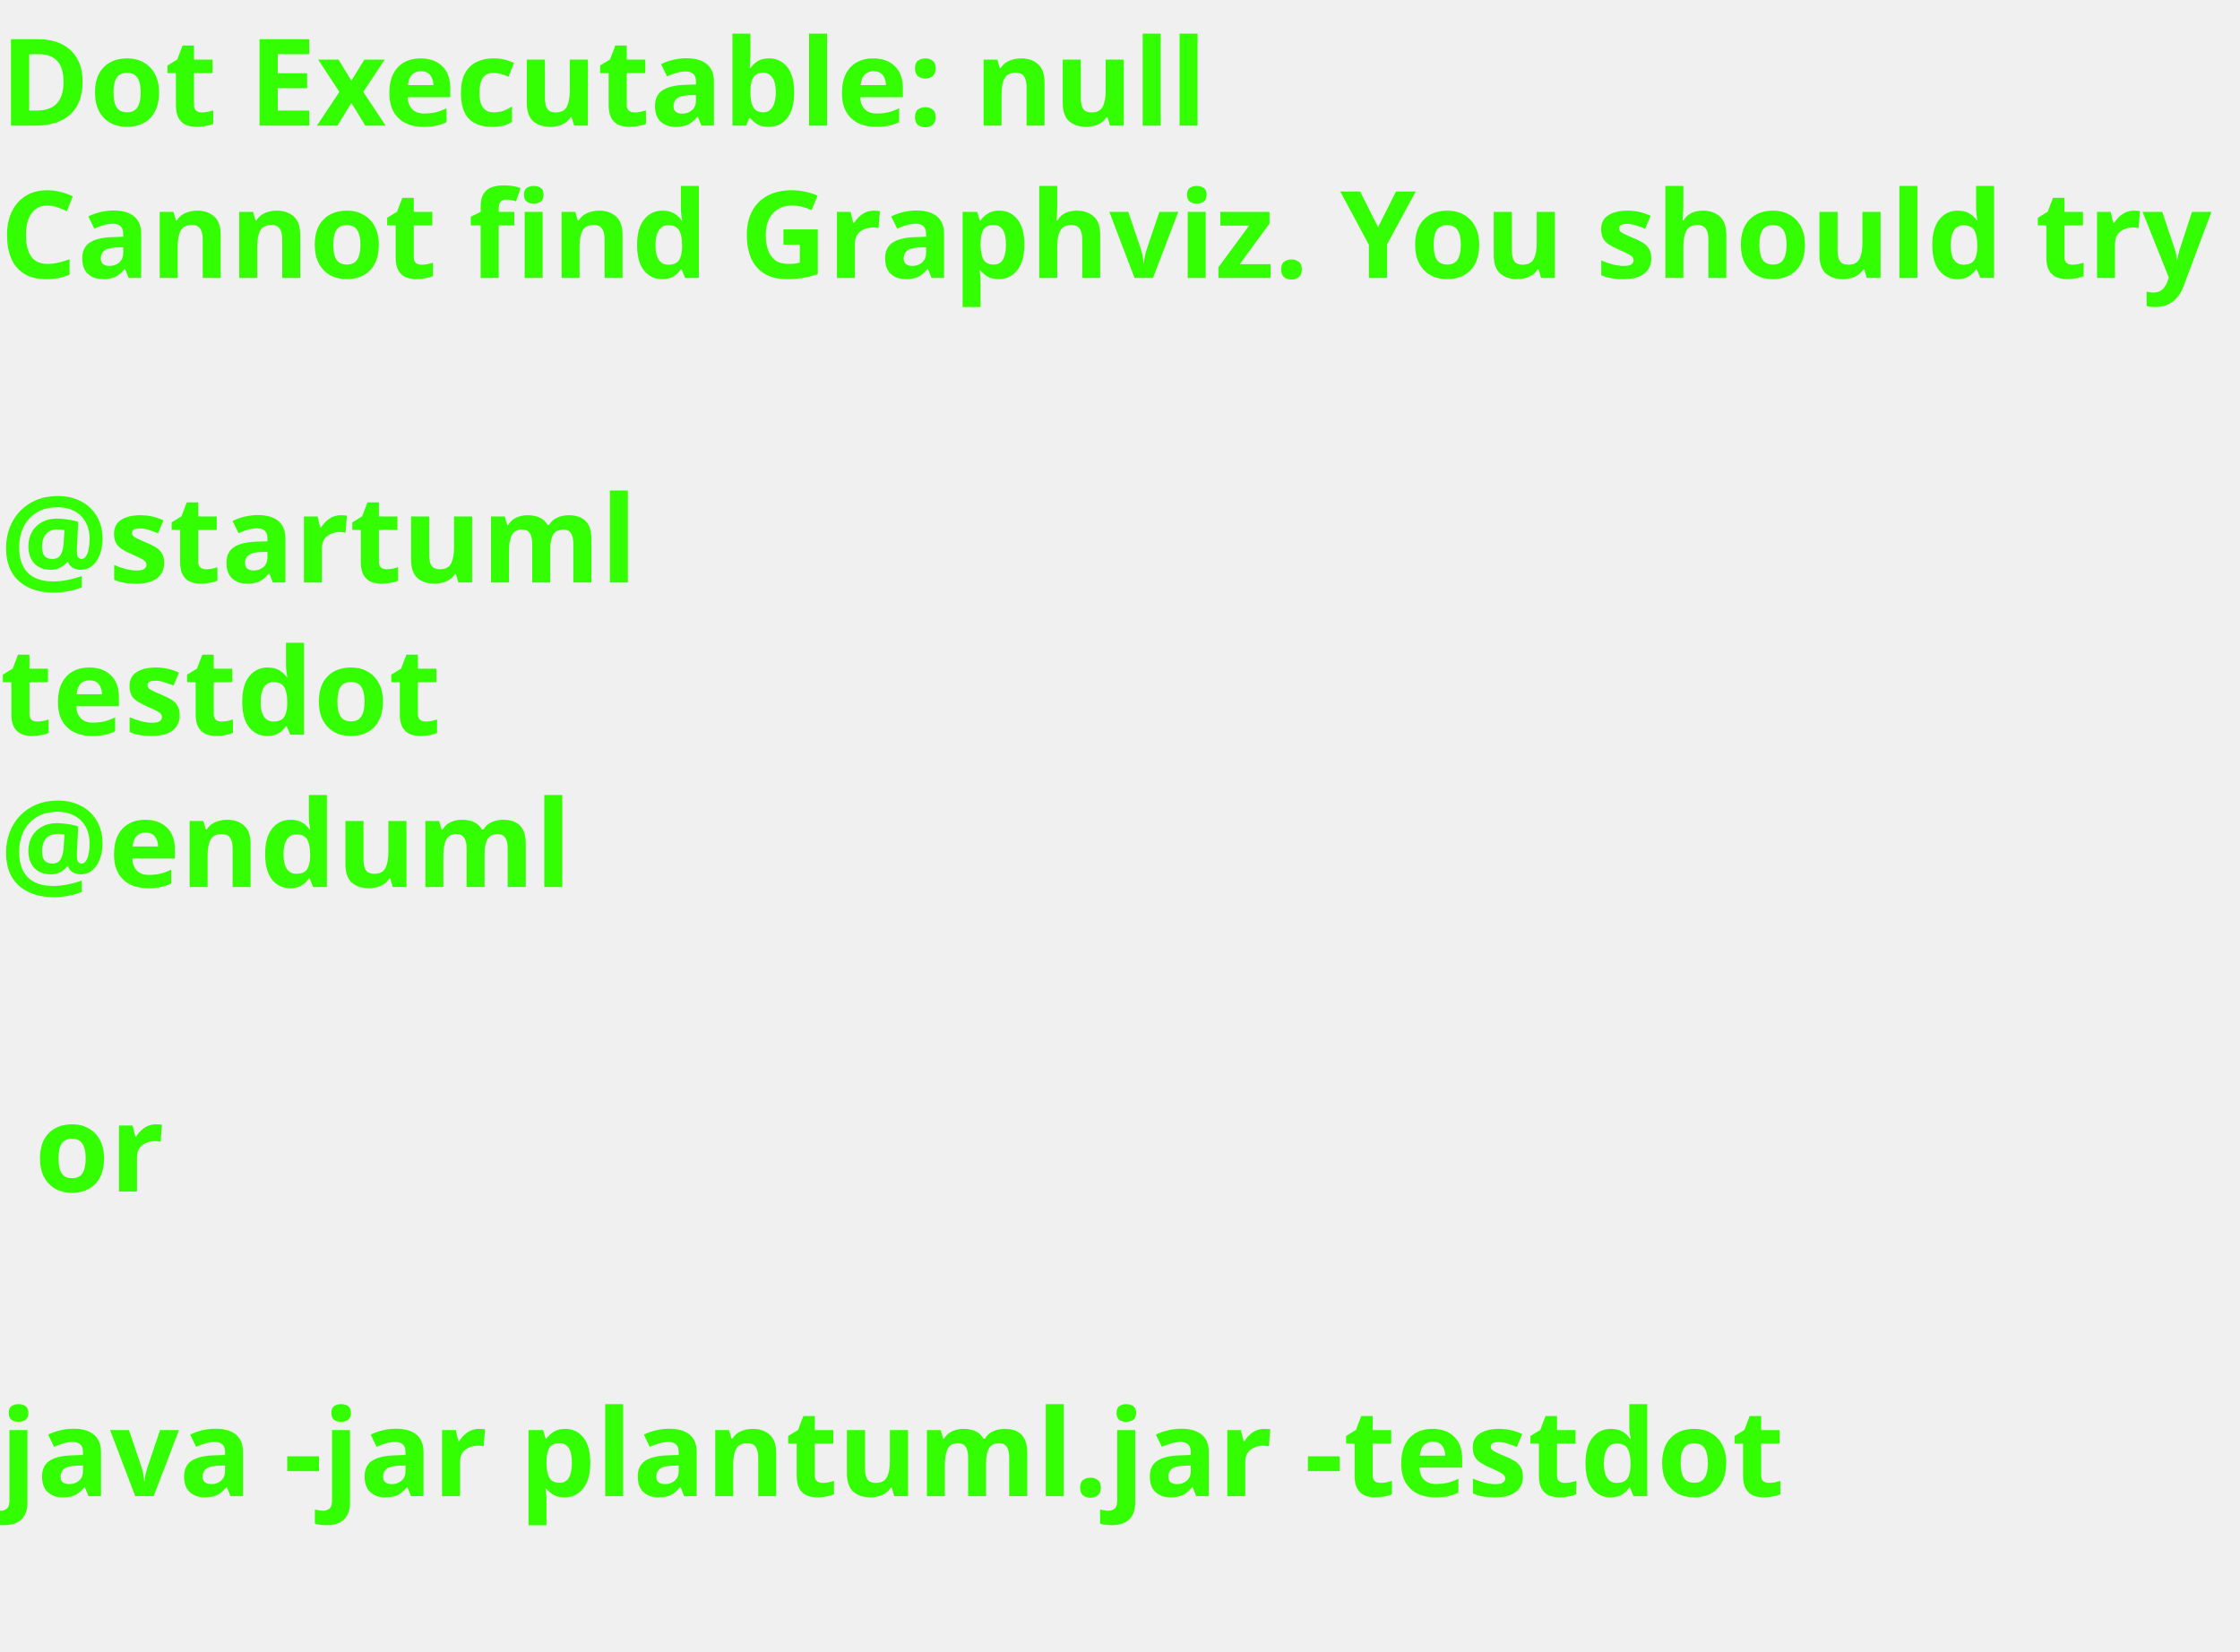
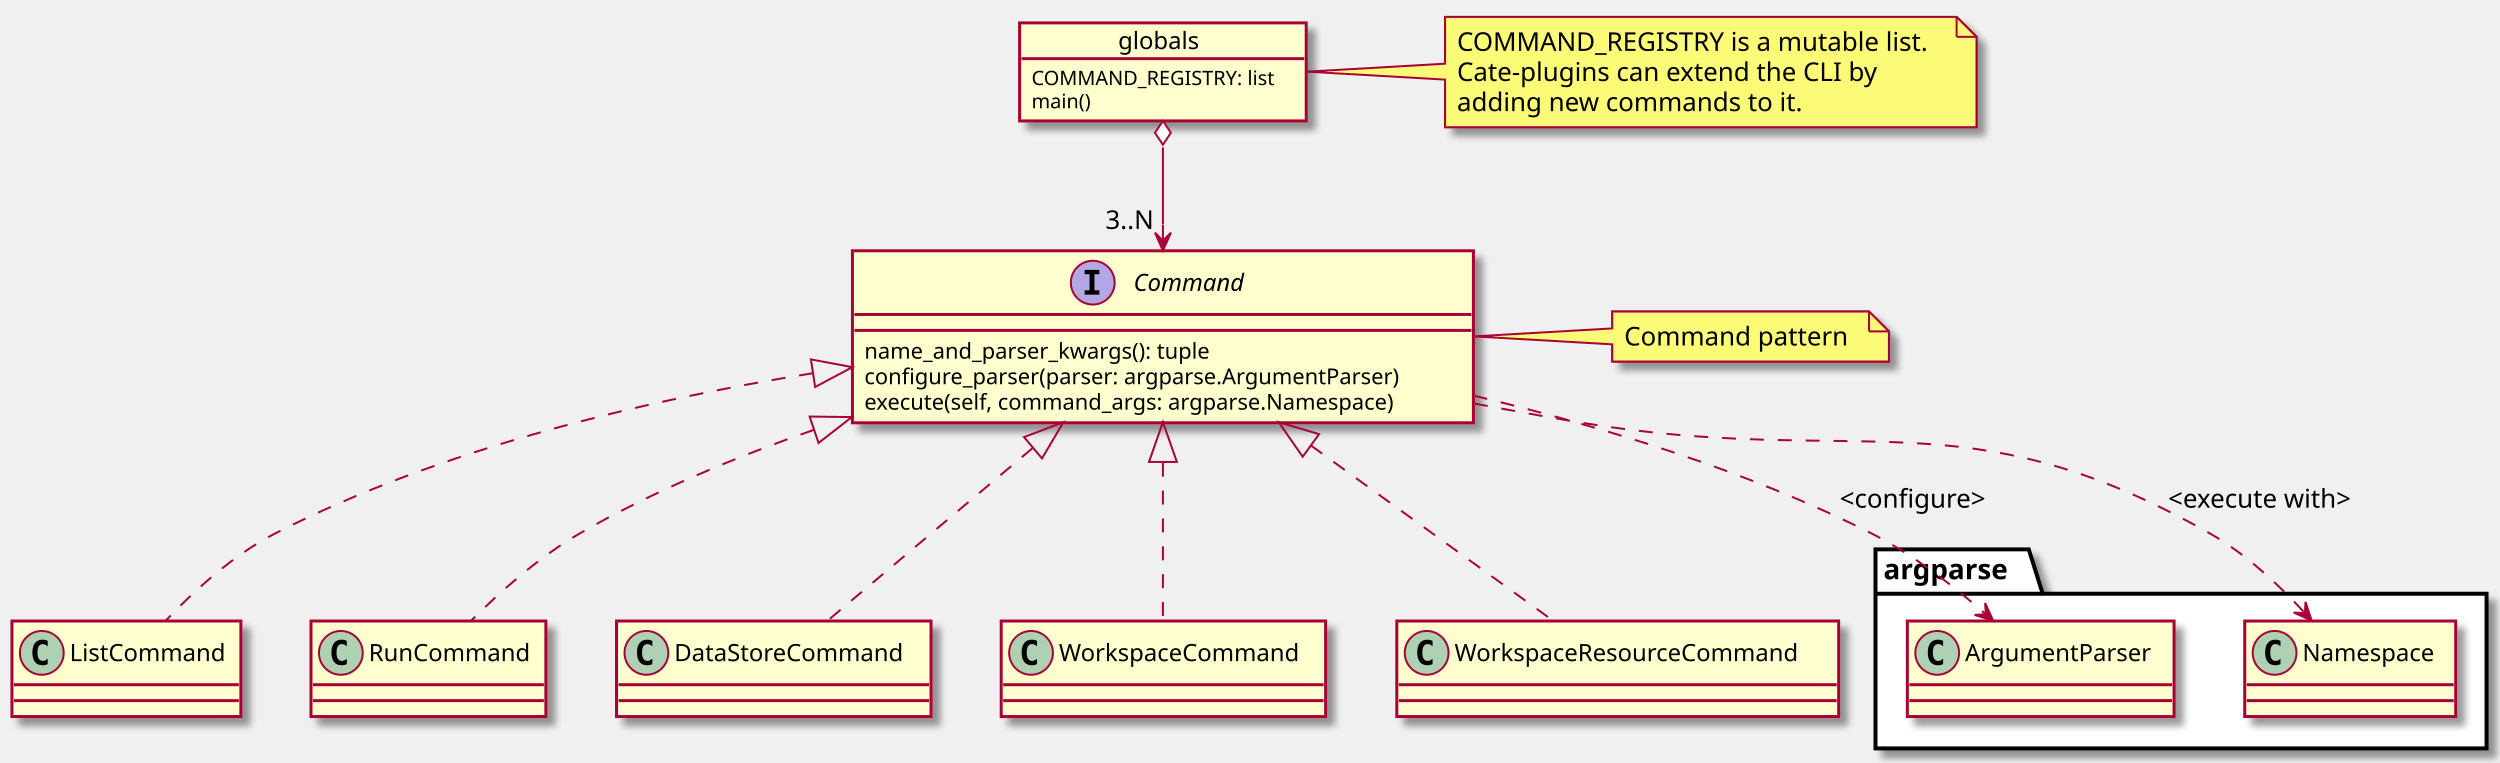
- <svg xmlns="http://www.w3.org/2000/svg" height="191px" style="width:259px;height:191px;background:#000000;" version="1.1" viewBox="0 0 259 191" width="259px">
-   <defs />
+ <svg xmlns="http://www.w3.org/2000/svg" height="383px" style="width:1256px;height:383px;" version="1.1" viewBox="0 0 1256 383" width="1256px">
+   <defs>
+     <filter height="300%" id="f1" width="300%" x="-1" y="-1">
+       <feGaussianBlur result="blurOut" stdDeviation="2.0" />
+       <feColorMatrix in="blurOut" result="blurOut2" type="matrix" values="0 0 0 0 0 0 0 0 0 0 0 0 0 0 0 0 0 0 .4 0" />
+       <feOffset dx="4.0" dy="4.0" in="blurOut2" result="blurOut3" />
+       <feBlend in="SourceGraphic" in2="blurOut3" mode="normal" />
+     </filter>
+   </defs>
  <g>
-     <text fill="#33FF02" font-family="sans-serif" font-size="14" font-weight="bold" lengthAdjust="spacingAndGlyphs" textLength="140" x="0" y="14.533">Dot Executable: null</text>
-     <text fill="#33FF02" font-family="sans-serif" font-size="14" font-weight="bold" lengthAdjust="spacingAndGlyphs" textLength="258" x="0" y="32.143">Cannot find Graphviz. You should try</text>
-     <text fill="#33FF02" font-family="sans-serif" font-size="14" font-weight="bold" lengthAdjust="spacingAndGlyphs" textLength="0" x="4" y="49.752" />
-     <text fill="#33FF02" font-family="sans-serif" font-size="14" font-weight="bold" lengthAdjust="spacingAndGlyphs" textLength="71" x="0" y="67.361">@startuml</text>
-     <text fill="#33FF02" font-family="sans-serif" font-size="14" font-weight="bold" lengthAdjust="spacingAndGlyphs" textLength="50" x="0" y="84.971">testdot</text>
-     <text fill="#33FF02" font-family="sans-serif" font-size="14" font-weight="bold" lengthAdjust="spacingAndGlyphs" textLength="66" x="0" y="102.58">@enduml</text>
-     <text fill="#33FF02" font-family="sans-serif" font-size="14" font-weight="bold" lengthAdjust="spacingAndGlyphs" textLength="0" x="4" y="120.189" />
-     <text fill="#33FF02" font-family="sans-serif" font-size="14" font-weight="bold" lengthAdjust="spacingAndGlyphs" textLength="15" x="4" y="137.799">or</text>
-     <text fill="#33FF02" font-family="sans-serif" font-size="14" font-weight="bold" lengthAdjust="spacingAndGlyphs" textLength="0" x="4" y="155.408" />
-     <text fill="#33FF02" font-family="sans-serif" font-size="14" font-weight="bold" lengthAdjust="spacingAndGlyphs" textLength="201" x="0" y="173.018">java -jar plantuml.jar -testdot</text>
-     <text fill="#33FF02" font-family="sans-serif" font-size="14" font-weight="bold" lengthAdjust="spacingAndGlyphs" textLength="0" x="4" y="190.627" />
+     <polygon fill="#FFFFFF" filter="url(#f1)" points="942.25,276,1019.25,276,1026.25,298.297,1249.25,298.297,1249.25,376,942.25,376,942.25,276" style="stroke: #000000; stroke-width: 2.0;" />
+     <line style="stroke: #000000; stroke-width: 2.0;" x1="942.25" x2="1026.25" y1="298.297" y2="298.297" />
+     <text fill="#000000" font-family="sans-serif" font-size="14" font-weight="bold" lengthAdjust="spacingAndGlyphs" textLength="71" x="946.25" y="290.995">argparse</text>
+     <rect fill="#FEFECE" filter="url(#f1)" height="48" style="stroke: #A80036; stroke-width: 1.5;" width="134" x="958.25" y="312" />
+     <ellipse cx="973.25" cy="328" fill="#ADD1B2" rx="11" ry="11" style="stroke: #A80036; stroke-width: 1.0;" />
+     <path d="M976.219,333.641 Q975.641,333.938 975,334.086 Q974.359,334.234 973.656,334.234 Q971.156,334.234 969.836,332.586 Q968.516,330.938 968.516,327.812 Q968.516,324.688 969.836,323.031 Q971.156,321.375 973.656,321.375 Q974.359,321.375 975.008,321.531 Q975.656,321.688 976.219,321.984 L976.219,324.703 Q975.594,324.125 975,323.852 Q974.406,323.578 973.781,323.578 Q972.438,323.578 971.75,324.648 Q971.062,325.719 971.062,327.812 Q971.062,329.906 971.75,330.977 Q972.438,332.047 973.781,332.047 Q974.406,332.047 975,331.773 Q975.594,331.5 976.219,330.922 L976.219,333.641 Z " />
+     <text fill="#000000" font-family="sans-serif" font-size="12" lengthAdjust="spacingAndGlyphs" textLength="102" x="987.25" y="332.154">ArgumentParser</text>
+     <line style="stroke: #A80036; stroke-width: 1.5;" x1="959.25" x2="1091.25" y1="344" y2="344" />
+     <line style="stroke: #A80036; stroke-width: 1.5;" x1="959.25" x2="1091.25" y1="352" y2="352" />
+     <rect fill="#FEFECE" filter="url(#f1)" height="48" style="stroke: #A80036; stroke-width: 1.5;" width="106" x="1127.75" y="312" />
+     <ellipse cx="1142.75" cy="328" fill="#ADD1B2" rx="11" ry="11" style="stroke: #A80036; stroke-width: 1.0;" />
+     <path d="M1145.719,333.641 Q1145.141,333.938 1144.5,334.086 Q1143.859,334.234 1143.156,334.234 Q1140.656,334.234 1139.336,332.586 Q1138.016,330.938 1138.016,327.812 Q1138.016,324.688 1139.336,323.031 Q1140.656,321.375 1143.156,321.375 Q1143.859,321.375 1144.508,321.531 Q1145.156,321.688 1145.719,321.984 L1145.719,324.703 Q1145.094,324.125 1144.5,323.852 Q1143.906,323.578 1143.281,323.578 Q1141.938,323.578 1141.25,324.648 Q1140.562,325.719 1140.562,327.812 Q1140.562,329.906 1141.25,330.977 Q1141.938,332.047 1143.281,332.047 Q1143.906,332.047 1144.5,331.773 Q1145.094,331.5 1145.719,330.922 L1145.719,333.641 Z " />
+     <text fill="#000000" font-family="sans-serif" font-size="12" lengthAdjust="spacingAndGlyphs" textLength="74" x="1156.75" y="332.154">Namespace</text>
+     <line style="stroke: #A80036; stroke-width: 1.5;" x1="1128.75" x2="1232.75" y1="344" y2="344" />
+     <line style="stroke: #A80036; stroke-width: 1.5;" x1="1128.75" x2="1232.75" y1="352" y2="352" />
+     <rect fill="#FEFECE" filter="url(#f1)" height="86.414" style="stroke: #A80036; stroke-width: 1.5;" width="312" x="428.25" y="126" />
+     <ellipse cx="549" cy="142" fill="#B4A7E5" rx="11" ry="11" style="stroke: #A80036; stroke-width: 1.0;" />
+     <path d="M544.922,137.766 L544.922,135.609 L552.312,135.609 L552.312,137.766 L549.844,137.766 L549.844,145.844 L552.312,145.844 L552.312,148 L544.922,148 L544.922,145.844 L547.391,145.844 L547.391,137.766 L544.922,137.766 Z " />
+     <text fill="#000000" font-family="sans-serif" font-size="12" font-style="italic" lengthAdjust="spacingAndGlyphs" textLength="62" x="569.5" y="146.154">Command</text>
+     <line style="stroke: #A80036; stroke-width: 1.5;" x1="429.25" x2="739.25" y1="158" y2="158" />
+     <line style="stroke: #A80036; stroke-width: 1.5;" x1="429.25" x2="739.25" y1="166" y2="166" />
+     <text fill="#000000" font-family="sans-serif" font-size="11" lengthAdjust="spacingAndGlyphs" textLength="194" x="434.25" y="180.21">name_and_parser_kwargs(): tuple</text>
+     <text fill="#000000" font-family="sans-serif" font-size="11" lengthAdjust="spacingAndGlyphs" textLength="300" x="434.25" y="193.015">configure_parser(parser: argparse.ArgumentParser)</text>
+     <text fill="#000000" font-family="sans-serif" font-size="11" lengthAdjust="spacingAndGlyphs" textLength="300" x="434.25" y="205.82">execute(self, command_args: argparse.Namespace)</text>
+     <rect fill="#FEFECE" filter="url(#f1)" height="48" style="stroke: #A80036; stroke-width: 1.5;" width="115" x="6" y="312" />
+     <ellipse cx="21" cy="328" fill="#ADD1B2" rx="11" ry="11" style="stroke: #A80036; stroke-width: 1.0;" />
+     <path d="M23.969,333.641 Q23.391,333.938 22.75,334.086 Q22.109,334.234 21.406,334.234 Q18.906,334.234 17.586,332.586 Q16.266,330.938 16.266,327.812 Q16.266,324.688 17.586,323.031 Q18.906,321.375 21.406,321.375 Q22.109,321.375 22.758,321.531 Q23.406,321.688 23.969,321.984 L23.969,324.703 Q23.344,324.125 22.75,323.852 Q22.156,323.578 21.531,323.578 Q20.188,323.578 19.5,324.648 Q18.812,325.719 18.812,327.812 Q18.812,329.906 19.5,330.977 Q20.188,332.047 21.531,332.047 Q22.156,332.047 22.75,331.773 Q23.344,331.5 23.969,330.922 L23.969,333.641 Z " />
+     <text fill="#000000" font-family="sans-serif" font-size="12" lengthAdjust="spacingAndGlyphs" textLength="83" x="35" y="332.154">ListCommand</text>
+     <line style="stroke: #A80036; stroke-width: 1.5;" x1="7" x2="120" y1="344" y2="344" />
+     <line style="stroke: #A80036; stroke-width: 1.5;" x1="7" x2="120" y1="352" y2="352" />
+     <rect fill="#FEFECE" filter="url(#f1)" height="48" style="stroke: #A80036; stroke-width: 1.5;" width="118" x="156.25" y="312" />
+     <ellipse cx="171.25" cy="328" fill="#ADD1B2" rx="11" ry="11" style="stroke: #A80036; stroke-width: 1.0;" />
+     <path d="M174.219,333.641 Q173.641,333.938 173,334.086 Q172.359,334.234 171.656,334.234 Q169.156,334.234 167.836,332.586 Q166.516,330.938 166.516,327.812 Q166.516,324.688 167.836,323.031 Q169.156,321.375 171.656,321.375 Q172.359,321.375 173.008,321.531 Q173.656,321.688 174.219,321.984 L174.219,324.703 Q173.594,324.125 173,323.852 Q172.406,323.578 171.781,323.578 Q170.438,323.578 169.75,324.648 Q169.062,325.719 169.062,327.812 Q169.062,329.906 169.75,330.977 Q170.438,332.047 171.781,332.047 Q172.406,332.047 173,331.773 Q173.594,331.5 174.219,330.922 L174.219,333.641 Z " />
+     <text fill="#000000" font-family="sans-serif" font-size="12" lengthAdjust="spacingAndGlyphs" textLength="86" x="185.25" y="332.154">RunCommand</text>
+     <line style="stroke: #A80036; stroke-width: 1.5;" x1="157.25" x2="273.25" y1="344" y2="344" />
+     <line style="stroke: #A80036; stroke-width: 1.5;" x1="157.25" x2="273.25" y1="352" y2="352" />
+     <rect fill="#FEFECE" filter="url(#f1)" height="48" style="stroke: #A80036; stroke-width: 1.5;" width="158" x="309.75" y="312" />
+     <ellipse cx="324.75" cy="328" fill="#ADD1B2" rx="11" ry="11" style="stroke: #A80036; stroke-width: 1.0;" />
+     <path d="M327.719,333.641 Q327.141,333.938 326.5,334.086 Q325.859,334.234 325.156,334.234 Q322.656,334.234 321.336,332.586 Q320.016,330.938 320.016,327.812 Q320.016,324.688 321.336,323.031 Q322.656,321.375 325.156,321.375 Q325.859,321.375 326.508,321.531 Q327.156,321.688 327.719,321.984 L327.719,324.703 Q327.094,324.125 326.5,323.852 Q325.906,323.578 325.281,323.578 Q323.938,323.578 323.25,324.648 Q322.562,325.719 322.562,327.812 Q322.562,329.906 323.25,330.977 Q323.938,332.047 325.281,332.047 Q325.906,332.047 326.5,331.773 Q327.094,331.5 327.719,330.922 L327.719,333.641 Z " />
+     <text fill="#000000" font-family="sans-serif" font-size="12" lengthAdjust="spacingAndGlyphs" textLength="126" x="338.75" y="332.154">DataStoreCommand</text>
+     <line style="stroke: #A80036; stroke-width: 1.5;" x1="310.75" x2="466.75" y1="344" y2="344" />
+     <line style="stroke: #A80036; stroke-width: 1.5;" x1="310.75" x2="466.75" y1="352" y2="352" />
+     <rect fill="#FEFECE" filter="url(#f1)" height="48" style="stroke: #A80036; stroke-width: 1.5;" width="163" x="503" y="312" />
+     <ellipse cx="518" cy="328" fill="#ADD1B2" rx="11" ry="11" style="stroke: #A80036; stroke-width: 1.0;" />
+     <path d="M520.969,333.641 Q520.391,333.938 519.75,334.086 Q519.109,334.234 518.406,334.234 Q515.906,334.234 514.586,332.586 Q513.266,330.938 513.266,327.812 Q513.266,324.688 514.586,323.031 Q515.906,321.375 518.406,321.375 Q519.109,321.375 519.758,321.531 Q520.406,321.688 520.969,321.984 L520.969,324.703 Q520.344,324.125 519.75,323.852 Q519.156,323.578 518.531,323.578 Q517.188,323.578 516.5,324.648 Q515.812,325.719 515.812,327.812 Q515.812,329.906 516.5,330.977 Q517.188,332.047 518.531,332.047 Q519.156,332.047 519.75,331.773 Q520.344,331.5 520.969,330.922 L520.969,333.641 Z " />
+     <text fill="#000000" font-family="sans-serif" font-size="12" lengthAdjust="spacingAndGlyphs" textLength="131" x="532" y="332.154">WorkspaceCommand</text>
+     <line style="stroke: #A80036; stroke-width: 1.5;" x1="504" x2="665" y1="344" y2="344" />
+     <line style="stroke: #A80036; stroke-width: 1.5;" x1="504" x2="665" y1="352" y2="352" />
+     <rect fill="#FEFECE" filter="url(#f1)" height="48" style="stroke: #A80036; stroke-width: 1.5;" width="222" x="701.75" y="312" />
+     <ellipse cx="716.75" cy="328" fill="#ADD1B2" rx="11" ry="11" style="stroke: #A80036; stroke-width: 1.0;" />
+     <path d="M719.719,333.641 Q719.141,333.938 718.5,334.086 Q717.859,334.234 717.156,334.234 Q714.656,334.234 713.336,332.586 Q712.016,330.938 712.016,327.812 Q712.016,324.688 713.336,323.031 Q714.656,321.375 717.156,321.375 Q717.859,321.375 718.508,321.531 Q719.156,321.688 719.719,321.984 L719.719,324.703 Q719.094,324.125 718.5,323.852 Q717.906,323.578 717.281,323.578 Q715.938,323.578 715.25,324.648 Q714.562,325.719 714.562,327.812 Q714.562,329.906 715.25,330.977 Q715.938,332.047 717.281,332.047 Q717.906,332.047 718.5,331.773 Q719.094,331.5 719.719,330.922 L719.719,333.641 Z " />
+     <text fill="#000000" font-family="sans-serif" font-size="12" lengthAdjust="spacingAndGlyphs" textLength="190" x="730.75" y="332.154">WorkspaceResourceCommand</text>
+     <line style="stroke: #A80036; stroke-width: 1.5;" x1="702.75" x2="922.75" y1="344" y2="344" />
+     <line style="stroke: #A80036; stroke-width: 1.5;" x1="702.75" x2="922.75" y1="352" y2="352" />
+     <polygon fill="#FBFB77" filter="url(#f1)" points="810,156.5,810,181.633,949,181.633,949,166.5,939,156.5,810,156.5" style="stroke: #A80036; stroke-width: 1.0;" />
+     <polygon fill="#FBFB77" points="810,156.5,810,165,740.393,169,810,173,810,181.633,949,181.633,949,166.5,939,156.5,810,156.5" style="stroke: #A80036; stroke-width: 1.0;" />
+     <line style="stroke: #A80036; stroke-width: 1.0;" x1="939" x2="939" y1="156.5" y2="166.5" />
+     <line style="stroke: #A80036; stroke-width: 1.0;" x1="949" x2="939" y1="166.5" y2="166.5" />
+     <text fill="#000000" font-family="sans-serif" font-size="13" lengthAdjust="spacingAndGlyphs" textLength="118" x="816" y="173.567">Command pattern</text>
+     <rect fill="#FEFECE" filter="url(#f1)" height="49.25" style="stroke: #A80036; stroke-width: 1.5;" width="144" x="512.25" y="11.5" />
+     <text fill="#000000" font-family="sans-serif" font-size="12" lengthAdjust="spacingAndGlyphs" textLength="45" x="561.75" y="24.639">globals</text>
+     <line style="stroke: #A80036; stroke-width: 1.5;" x1="513.25" x2="655.25" y1="29.469" y2="29.469" />
+     <text fill="#000000" font-family="sans-serif" font-size="10" lengthAdjust="spacingAndGlyphs" textLength="132" x="518.25" y="42.751">COMMAND_REGISTRY: list</text>
+     <text fill="#000000" font-family="sans-serif" font-size="10" lengthAdjust="spacingAndGlyphs" textLength="32" x="518.25" y="54.392">main()</text>
+     <polygon fill="#FBFB77" filter="url(#f1)" points="726,8.5,726,63.898,993,63.898,993,18.5,983,8.5,726,8.5" style="stroke: #A80036; stroke-width: 1.0;" />
+     <polygon fill="#FBFB77" points="726,8.5,726,32,656.491,36,726,40,726,63.898,993,63.898,993,18.5,983,8.5,726,8.5" style="stroke: #A80036; stroke-width: 1.0;" />
+     <line style="stroke: #A80036; stroke-width: 1.0;" x1="983" x2="983" y1="8.5" y2="18.5" />
+     <line style="stroke: #A80036; stroke-width: 1.0;" x1="993" x2="983" y1="18.5" y2="18.5" />
+     <text fill="#000000" font-family="sans-serif" font-size="13" lengthAdjust="spacingAndGlyphs" textLength="246" x="732" y="25.567">COMMAND_REGISTRY is a mutable list.</text>
+     <text fill="#000000" font-family="sans-serif" font-size="13" lengthAdjust="spacingAndGlyphs" textLength="222" x="732" y="40.7">Cate-plugins can extend the CLI by</text>
+     <text fill="#000000" font-family="sans-serif" font-size="13" lengthAdjust="spacingAndGlyphs" textLength="181" x="732" y="55.833">adding new commands to it.</text>
+     <path d="M408.378,187.504 C323.281,201.146 221.735,225.308 138.25,268 C117.109,278.811 97.263,297.045 83.303,311.763 " fill="none" style="stroke: #A80036; stroke-width: 1.0; stroke-dasharray: 7.0,7.0;" />
+     <polygon fill="none" points="407.399,180.572,428.229,184.463,409.519,194.411,407.399,180.572" style="stroke: #A80036; stroke-width: 1.0;" />
+     <path d="M408.779,215.986 C368.811,229.881 327.479,247.129 291.25,268 C270.827,279.766 250.961,297.572 236.665,311.87 " fill="none" style="stroke: #A80036; stroke-width: 1.0; stroke-dasharray: 7.0,7.0;" />
+     <polygon fill="none" points="406.762,209.279,427.95,209.535,411.227,222.548,406.762,209.279" style="stroke: #A80036; stroke-width: 1.0;" />
+     <path d="M518.691,225.19 C483.633,254.703 442.333,289.471 415.745,311.854 " fill="none" style="stroke: #A80036; stroke-width: 1.0; stroke-dasharray: 7.0,7.0;" />
+     <polygon fill="none" points="514.475,219.589,534.284,212.063,523.492,230.299,514.475,219.589" style="stroke: #A80036; stroke-width: 1.0;" />
+     <path d="M584.25,232.463 C584.25,260.259 584.25,291.286 584.25,311.854 " fill="none" style="stroke: #A80036; stroke-width: 1.0; stroke-dasharray: 7.0,7.0;" />
+     <polygon fill="none" points="577.25,232.063,584.25,212.063,591.25,232.063,577.25,232.063" style="stroke: #A80036; stroke-width: 1.0;" />
+     <path d="M658.589,223.798 C699.775,253.603 748.85,289.118 780.266,311.854 " fill="none" style="stroke: #A80036; stroke-width: 1.0; stroke-dasharray: 7.0,7.0;" />
+     <polygon fill="none" points="654.472,229.46,642.374,212.063,662.68,218.118,654.472,229.46" style="stroke: #A80036; stroke-width: 1.0;" />
+     <path d="M740.35,198.752 C804.435,214.132 878.035,236.547 940.25,268 C961.12,278.551 981.787,294.678 997.516,308.466 " fill="none" style="stroke: #A80036; stroke-width: 1.0; stroke-dasharray: 7.0,7.0;" />
+     <polygon fill="#A80036" points="1001.405,311.916,997.327,302.951,997.665,308.597,992.018,308.935,1001.405,311.916" style="stroke: #A80036; stroke-width: 1.0;" />
+     <text fill="#000000" font-family="sans-serif" font-size="13" lengthAdjust="spacingAndGlyphs" textLength="81" x="924.25" y="255.067">&lt;configure&gt;</text>
+     <path d="M740.496,202.696 C757.927,206.002 775.447,209.176 792.25,212 C933.774,235.782 985.379,197.277 1110.25,268 C1128.31,278.23 1145.23,294.165 1157.9,307.928 " fill="none" style="stroke: #A80036; stroke-width: 1.0; stroke-dasharray: 7.0,7.0;" />
+     <polygon fill="#A80036" points="1161.36,311.746,1158.274,302.393,1158,308.044,1152.35,307.77,1161.36,311.746" style="stroke: #A80036; stroke-width: 1.0;" />
+     <text fill="#000000" font-family="sans-serif" font-size="13" lengthAdjust="spacingAndGlyphs" textLength="102" x="1089.25" y="255.067">&lt;execute with&gt;</text>
+     <path d="M584.25,74.05 C584.25,86.039 584.25,99.606 584.25,112.626 " fill="none" style="stroke: #A80036; stroke-width: 1.0;" />
+     <polygon fill="#A80036" points="584.25,125.907,588.25,116.907,584.25,120.907,580.25,116.907,584.25,125.907" style="stroke: #A80036; stroke-width: 1.0;" />
+     <line style="stroke: #A80036; stroke-width: 1.0;" x1="584.25" x2="584.25" y1="120.907" y2="112.907" />
+     <polygon fill="#FFFFFF" points="584.25,60.723,580.25,66.723,584.25,72.723,588.25,66.723,584.25,60.723" style="stroke: #A80036; stroke-width: 1.0;" />
+     <text fill="#000000" font-family="sans-serif" font-size="13" lengthAdjust="spacingAndGlyphs" textLength="26" x="555.369" y="115.022">3..N</text>
  </g>
</svg>
